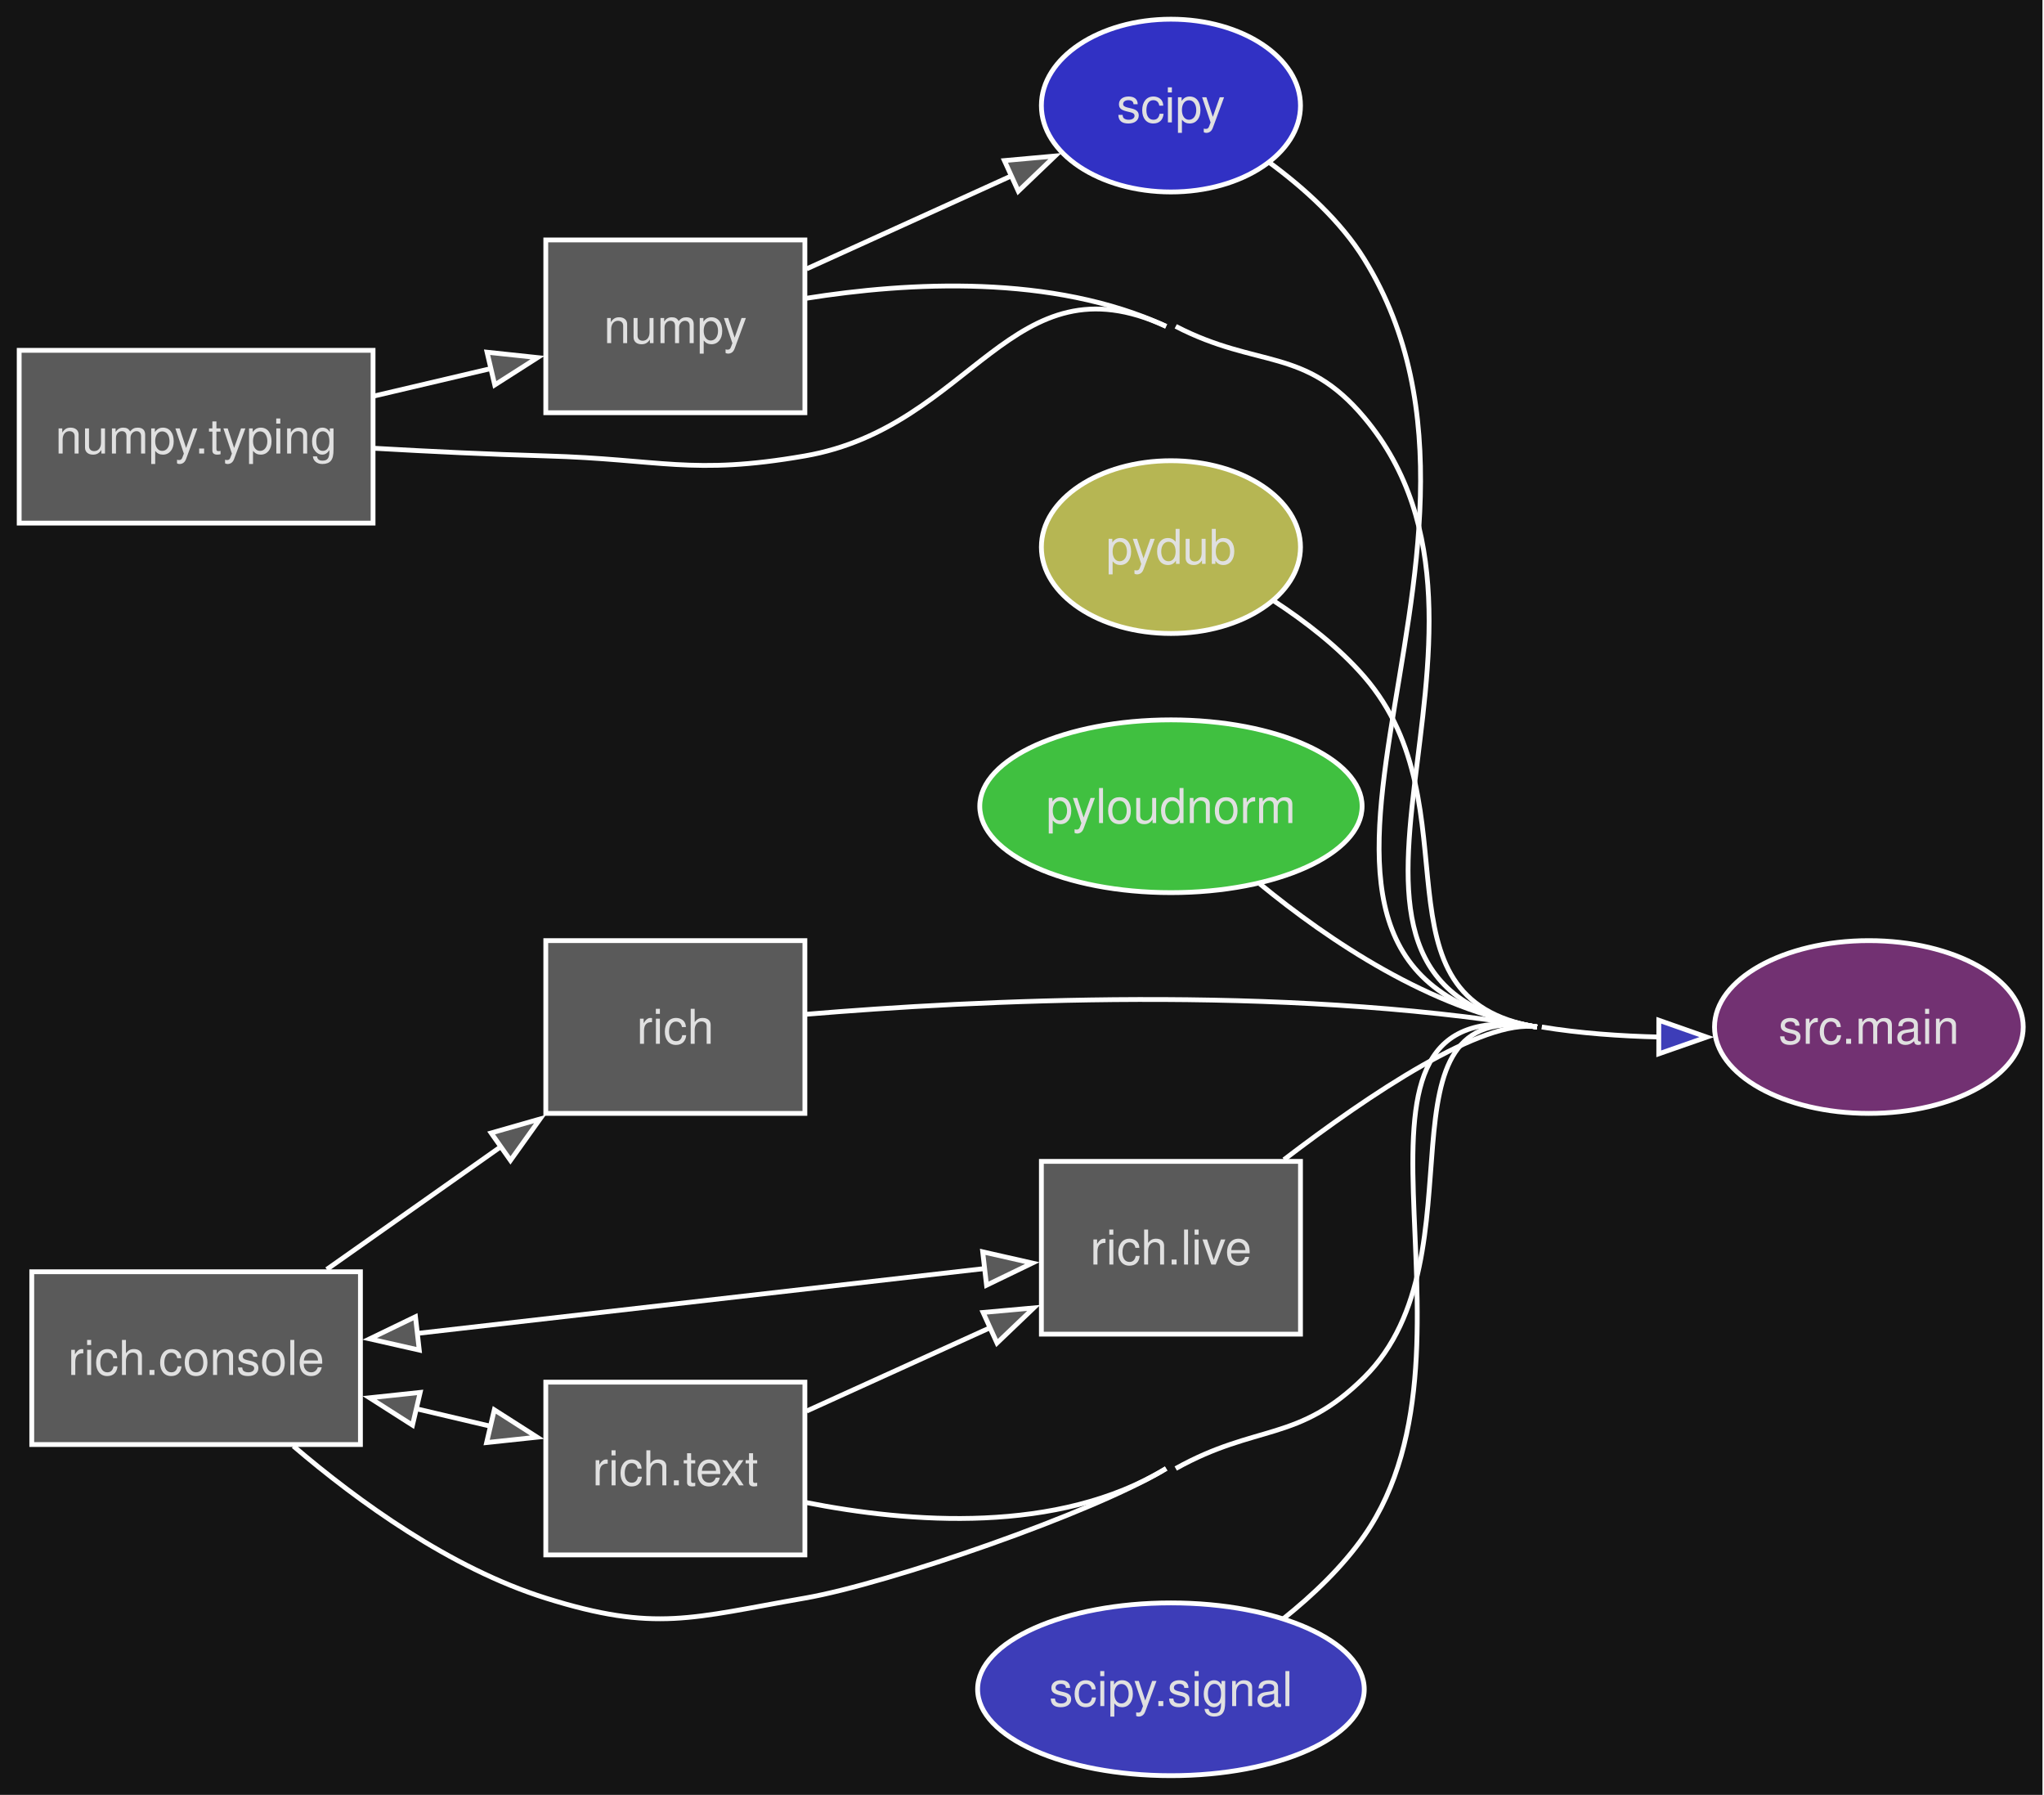
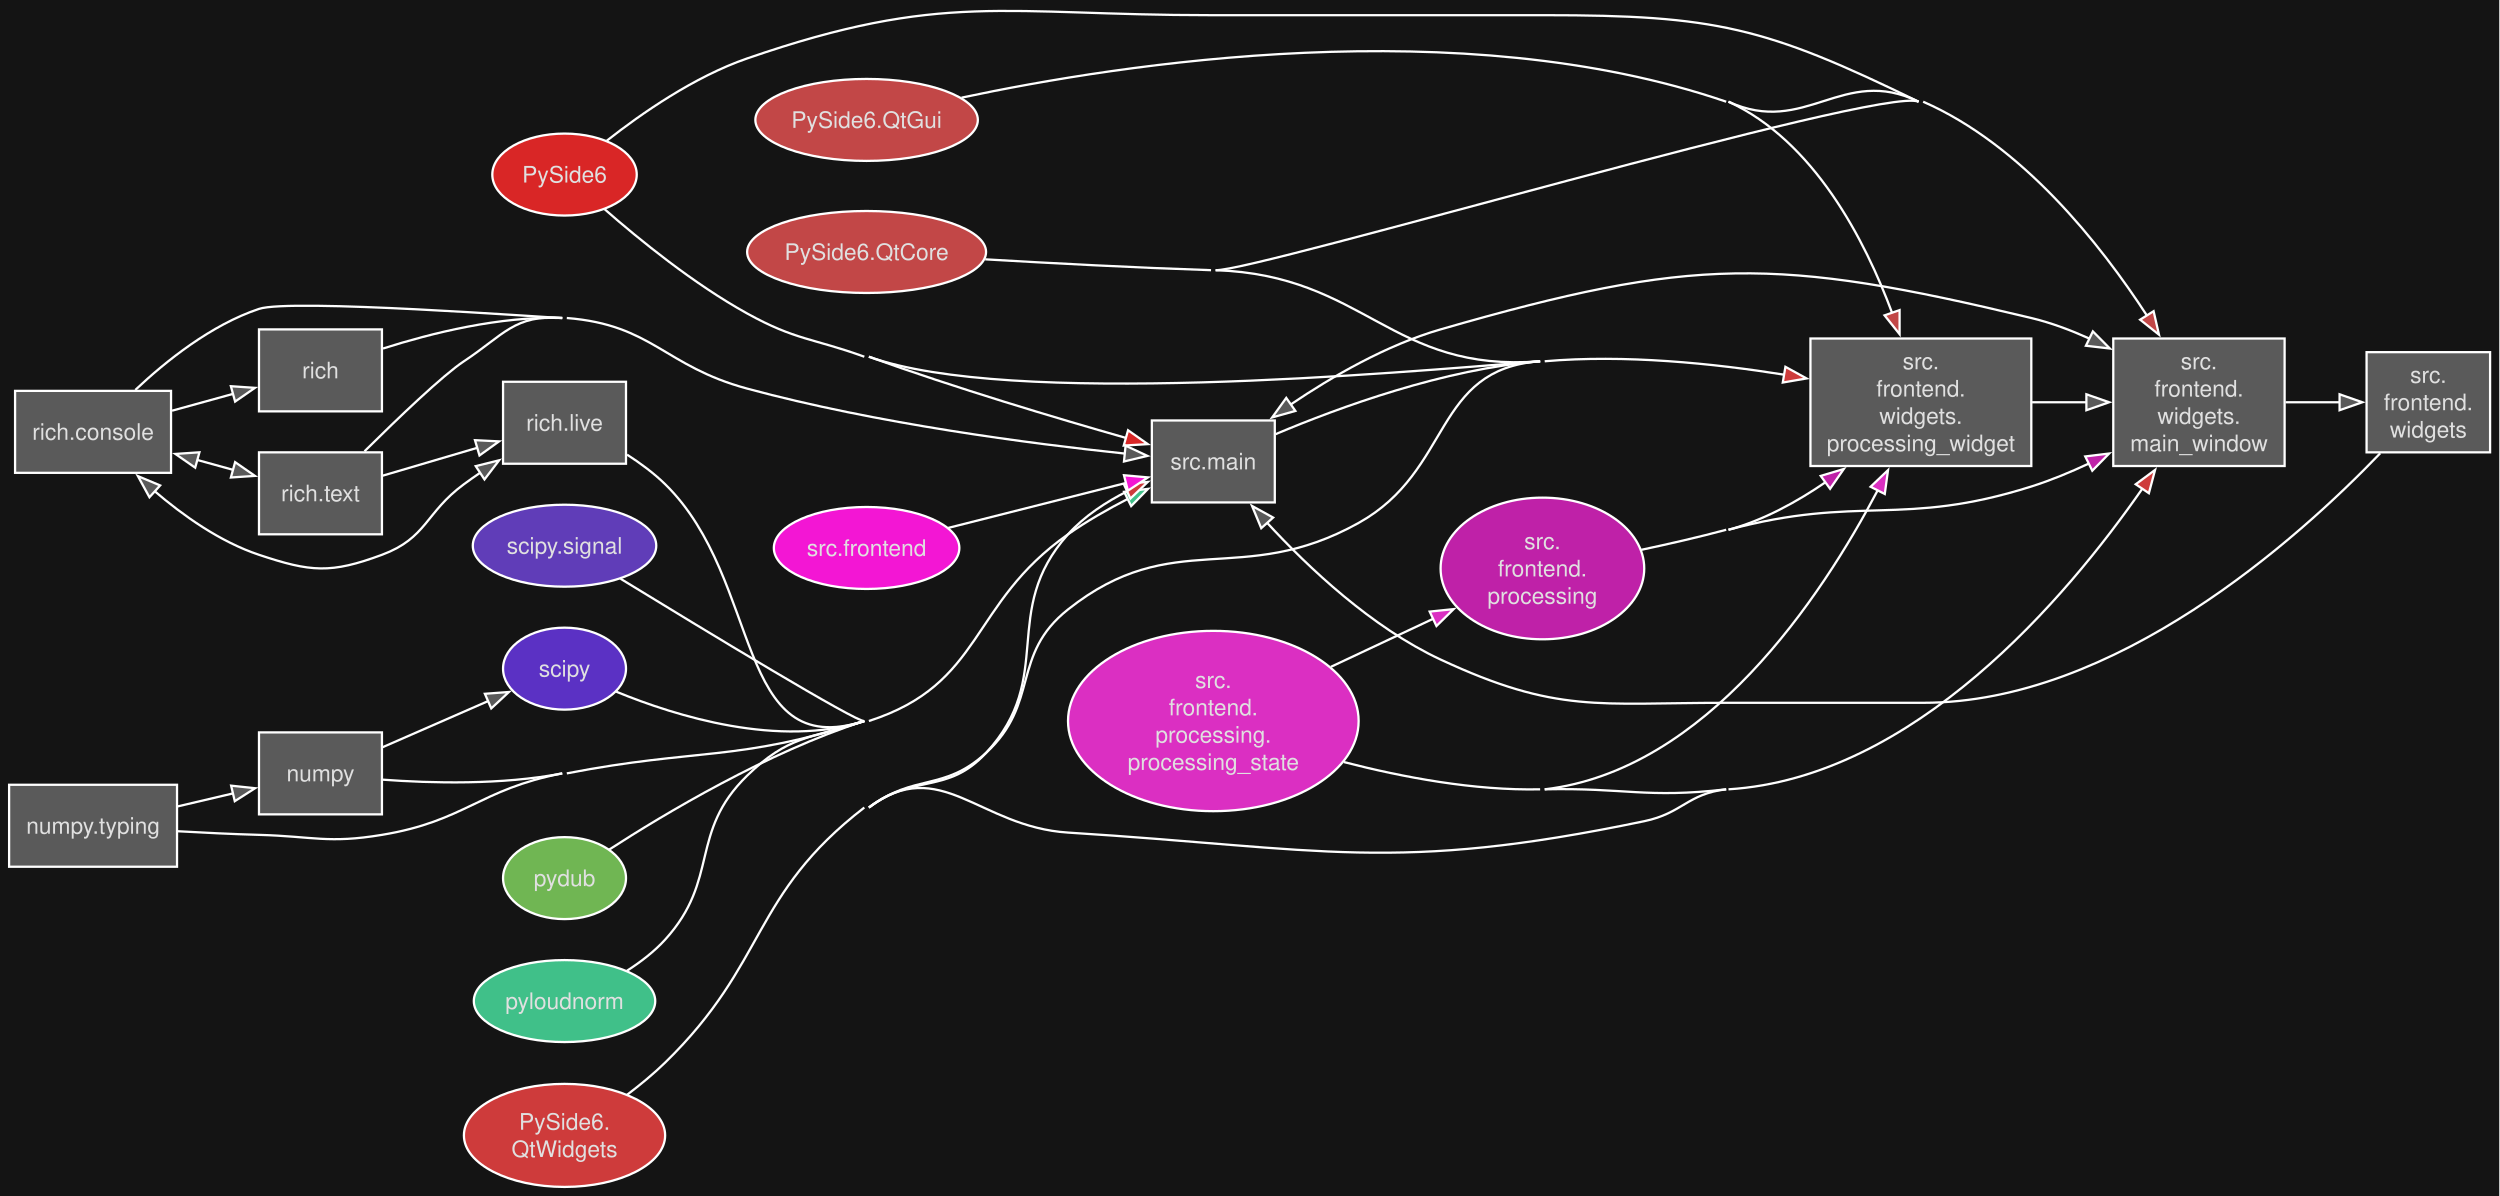
- <svg xmlns="http://www.w3.org/2000/svg" style="background-color:#141414" width="426pt" height="374pt" viewBox="0.00 0.00 426.00 374.00">
-   <g id="graph0" class="graph" transform="scale(1 1) rotate(0) translate(4 370)">
+ <svg xmlns="http://www.w3.org/2000/svg" style="background-color:#141414" width="1098pt" height="525pt" viewBox="0.00 0.00 1098.00 525.00">
+   <g id="graph0" class="graph" transform="scale(1 1) rotate(0) translate(4 521.3)">
    <style>.edge&gt;path:hover{stroke-width:8}</style>
-     <polygon fill="#141414" stroke="none" points="-4,4 -4,-370 421.67,-370 421.67,4 -4,4" />
+     <polygon fill="#141414" stroke="none" points="-4,4 -4,-521.3 1093.65,-521.3 1093.65,4 -4,4" />
    <g id="node1" class="node">
      <style>.edge&gt;path:hover{stroke-width:8}</style>
-       <polygon fill="#5a5a5a" stroke="#ffffff" points="163.75,-320 109.75,-320 109.75,-284 163.75,-284 163.75,-320" />
-       <text xml:space="preserve" text-anchor="middle" x="136.75" y="-298.5" font-family="Helvetica,sans-Serif" font-size="10.00" fill="#e0e0e0">numpy</text>
+       <polygon fill="#5a5a5a" stroke="#ffffff" points="163.75,-199.63 109.75,-199.63 109.75,-163.63 163.75,-163.63 163.75,-199.63" />
+       <text xml:space="preserve" text-anchor="middle" x="136.75" y="-178.13" font-family="Helvetica,sans-Serif" font-size="10.00" fill="#e0e0e0">numpy</text>
+     </g>
+     <g id="node13" class="node">
+       <style>.edge&gt;path:hover{stroke-width:8}</style>
+       <ellipse fill="#5b31c4" stroke="#ffffff" cx="243.94" cy="-227.63" rx="27" ry="18" />
+       <text xml:space="preserve" text-anchor="middle" x="243.94" y="-224.13" font-family="Helvetica,sans-Serif" font-size="10.00" fill="#e0e0e0">scipy</text>
+     </g>
+     <g id="edge1" class="edge">
+       <style>.edge&gt;path:hover{stroke-width:8}</style>
+       <path fill="none" stroke="#ffffff" d="M164.02,-193.12C178.13,-199.28 195.63,-206.94 210.57,-213.47" />
+       <polygon fill="#5a5a5a" stroke="#ffffff" points="208.96,-216.59 219.52,-217.38 211.76,-210.17 208.96,-216.59" />
+     </g>
+     <g id="node21" class="node">
+       <style>.edge&gt;path:hover{stroke-width:8}</style>
+       <polygon fill="#5a5a5a" stroke="#ffffff" points="555.89,-336.63 501.89,-336.63 501.89,-300.63 555.89,-300.63 555.89,-336.63" />
+       <text xml:space="preserve" text-anchor="middle" x="528.89" y="-315.13" font-family="Helvetica,sans-Serif" font-size="10.00" fill="#e0e0e0">src.main</text>
+     </g>
+     <g id="edge2" class="edge">
+       <style>.edge&gt;path:hover{stroke-width:8}</style>
+       <path fill="none" stroke="#ffffff" d="M163.95,-178.88C185.4,-177.29 216.41,-176.48 242.94,-181.63" />
+     </g>
+     <g id="node2" class="node">
+       <style>.edge&gt;path:hover{stroke-width:8}</style>
+       <polygon fill="#5a5a5a" stroke="#ffffff" points="73.75,-176.63 0,-176.63 0,-140.63 73.75,-140.63 73.75,-176.63" />
+       <text xml:space="preserve" text-anchor="middle" x="36.88" y="-155.13" font-family="Helvetica,sans-Serif" font-size="10.00" fill="#e0e0e0">numpy.typing</text>
+     </g>
+     <g id="edge3" class="edge">
+       <style>.edge&gt;path:hover{stroke-width:8}</style>
+       <path fill="none" stroke="#ffffff" d="M74.04,-167.13C82.04,-169.01 90.52,-171 98.55,-172.89" />
+       <polygon fill="#5a5a5a" stroke="#ffffff" points="97.51,-176.24 108.04,-175.12 99.11,-169.42 97.51,-176.24" />
+     </g>
+     <g id="edge4" class="edge">
+       <style>.edge&gt;path:hover{stroke-width:8}</style>
+       <path fill="none" stroke="#ffffff" d="M244.94,-181.63C302.83,-192.85 319.47,-186.57 375.61,-204.63" />
+       <path fill="none" stroke="#ffffff" d="M74.05,-156.22C85.47,-155.57 98.13,-154.95 109.75,-154.63 133.74,-153.96 140.07,-150.7 163.75,-154.63 200.44,-160.71 206.44,-174.55 242.94,-181.63" />
+     </g>
+     <g id="node3" class="node">
+       <style>.edge&gt;path:hover{stroke-width:8}</style>
+       <ellipse fill="#70b653" stroke="#ffffff" cx="243.94" cy="-135.63" rx="27" ry="18" />
+       <text xml:space="preserve" text-anchor="middle" x="243.94" y="-132.13" font-family="Helvetica,sans-Serif" font-size="10.00" fill="#e0e0e0">pydub</text>
+     </g>
+     <g id="edge5" class="edge">
+       <style>.edge&gt;path:hover{stroke-width:8}</style>
+       <path fill="none" stroke="#ffffff" d="M263.49,-148.12C288.02,-163.99 333.11,-190.96 375.61,-204.63" />
+     </g>
+     <g id="node4" class="node">
+       <style>.edge&gt;path:hover{stroke-width:8}</style>
+       <ellipse fill="#40c089" stroke="#ffffff" cx="243.94" cy="-81.63" rx="39.84" ry="18" />
+       <text xml:space="preserve" text-anchor="middle" x="243.94" y="-78.13" font-family="Helvetica,sans-Serif" font-size="10.00" fill="#e0e0e0">pyloudnorm</text>
+     </g>
+     <g id="edge6" class="edge">
+       <style>.edge&gt;path:hover{stroke-width:8}</style>
+       <path fill="none" stroke="#ffffff" d="M271.37,-94.94C277.38,-98.79 283.38,-103.39 288.14,-108.63 312.21,-135.1 298.5,-155.68 324.14,-180.63 342.23,-198.23 351.58,-196.9 375.61,-204.63" />
+       <path fill="none" stroke="#ffffff" d="M377.61,-204.63C428.33,-220.95 421.46,-256.01 465.07,-286.63 473.21,-292.34 482.5,-297.65 491.4,-302.23" />
+       <polygon fill="#40c089" stroke="#ffffff" points="489.71,-305.3 500.22,-306.6 492.81,-299.03 489.71,-305.3" />
+     </g>
+     <g id="node5" class="node">
+       <style>.edge&gt;path:hover{stroke-width:8}</style>
+       <ellipse fill="#d92626" stroke="#ffffff" cx="243.94" cy="-444.63" rx="31.72" ry="18" />
+       <text xml:space="preserve" text-anchor="middle" x="243.94" y="-441.13" font-family="Helvetica,sans-Serif" font-size="10.00" fill="#e0e0e0">PySide6</text>
+     </g>
+     <g id="node19" class="node">
+       <style>.edge&gt;path:hover{stroke-width:8}</style>
+       <polygon fill="#5a5a5a" stroke="#ffffff" points="999.4,-372.63 924.15,-372.63 924.15,-316.63 999.4,-316.63 999.4,-372.63" />
+       <text xml:space="preserve" text-anchor="middle" x="961.78" y="-359.13" font-family="Helvetica,sans-Serif" font-size="10.00" fill="#e0e0e0">src.</text>
+       <text xml:space="preserve" text-anchor="middle" x="961.78" y="-347.13" font-family="Helvetica,sans-Serif" font-size="10.00" fill="#e0e0e0">frontend.</text>
+       <text xml:space="preserve" text-anchor="middle" x="961.78" y="-335.13" font-family="Helvetica,sans-Serif" font-size="10.00" fill="#e0e0e0">widgets.</text>
+       <text xml:space="preserve" text-anchor="middle" x="961.78" y="-323.13" font-family="Helvetica,sans-Serif" font-size="10.00" fill="#e0e0e0">main_window</text>
+     </g>
+     <g id="edge7" class="edge">
+       <style>.edge&gt;path:hover{stroke-width:8}</style>
+       <path fill="none" stroke="#ffffff" d="M262.51,-459.5C277.75,-471.49 300.95,-487.62 324.14,-495.63 410.1,-525.32 436.94,-514.63 527.89,-514.63 527.89,-514.63 527.89,-514.63 674.43,-514.63 749.35,-514.63 771.34,-509.51 838.65,-476.63" />
+     </g>
+     <g id="node20" class="node">
+       <style>.edge&gt;path:hover{stroke-width:8}</style>
+       <polygon fill="#5a5a5a" stroke="#ffffff" points="888.15,-372.63 791.15,-372.63 791.15,-316.63 888.15,-316.63 888.15,-372.63" />
+       <text xml:space="preserve" text-anchor="middle" x="839.65" y="-359.13" font-family="Helvetica,sans-Serif" font-size="10.00" fill="#e0e0e0">src.</text>
+       <text xml:space="preserve" text-anchor="middle" x="839.65" y="-347.13" font-family="Helvetica,sans-Serif" font-size="10.00" fill="#e0e0e0">frontend.</text>
+       <text xml:space="preserve" text-anchor="middle" x="839.65" y="-335.13" font-family="Helvetica,sans-Serif" font-size="10.00" fill="#e0e0e0">widgets.</text>
+       <text xml:space="preserve" text-anchor="middle" x="839.65" y="-323.13" font-family="Helvetica,sans-Serif" font-size="10.00" fill="#e0e0e0">processing_widget</text>
+     </g>
+     <g id="edge8" class="edge">
+       <style>.edge&gt;path:hover{stroke-width:8}</style>
+       <path fill="none" stroke="#ffffff" d="M377.61,-364.63C439.23,-342.39 607.11,-357.46 672.43,-362.63" />
+     </g>
+     <g id="edge9" class="edge">
+       <style>.edge&gt;path:hover{stroke-width:8}</style>
+       <path fill="none" stroke="#ffffff" d="M377.61,-364.63C415.61,-350.91 459.93,-337.67 490.55,-328.95" />
+       <polygon fill="#d92626" stroke="#ffffff" points="491.44,-332.33 500.11,-326.24 489.54,-325.6 491.44,-332.33" />
+       <path fill="none" stroke="#ffffff" d="M261.5,-429.45C276.84,-416.01 300.75,-396.56 324.14,-383.63 345.48,-371.83 352.67,-372.9 375.61,-364.63" />
+     </g>
+     <g id="node6" class="node">
+       <style>.edge&gt;path:hover{stroke-width:8}</style>
+       <ellipse fill="#c24747" stroke="#ffffff" cx="376.61" cy="-410.63" rx="52.47" ry="18" />
+       <text xml:space="preserve" text-anchor="middle" x="376.61" y="-407.13" font-family="Helvetica,sans-Serif" font-size="10.00" fill="#e0e0e0">PySide6.QtCore</text>
+     </g>
+     <g id="edge10" class="edge">
+       <style>.edge&gt;path:hover{stroke-width:8}</style>
+       <path fill="none" stroke="#ffffff" d="M840.65,-476.63C884.01,-457.67 918.38,-414.37 939.06,-382.5" />
+       <polygon fill="#c24747" stroke="#ffffff" points="941.86,-384.63 944.23,-374.3 935.94,-380.89 941.86,-384.63" />
+       <path fill="none" stroke="#ffffff" d="M529.89,-402.63C547.52,-402.04 822.49,-483.69 838.65,-476.63" />
+     </g>
+     <g id="edge11" class="edge">
+       <style>.edge&gt;path:hover{stroke-width:8}</style>
+       <path fill="none" stroke="#ffffff" d="M428.71,-407.4C457.77,-405.69 494.85,-403.72 527.89,-402.63" />
+       <path fill="none" stroke="#ffffff" d="M529.89,-402.63C595.65,-400.45 606.84,-357.44 672.43,-362.63" />
+     </g>
+     <g id="node7" class="node">
+       <style>.edge&gt;path:hover{stroke-width:8}</style>
+       <ellipse fill="#c24747" stroke="#ffffff" cx="376.61" cy="-468.63" rx="48.86" ry="18" />
+       <text xml:space="preserve" text-anchor="middle" x="376.61" y="-465.13" font-family="Helvetica,sans-Serif" font-size="10.00" fill="#e0e0e0">PySide6.QtGui</text>
+     </g>
+     <g id="edge12" class="edge">
+       <style>.edge&gt;path:hover{stroke-width:8}</style>
+       <path fill="none" stroke="#ffffff" d="M755.15,-476.63C788.88,-461.15 805.31,-492.91 838.65,-476.63" />
+     </g>
+     <g id="edge13" class="edge">
+       <style>.edge&gt;path:hover{stroke-width:8}</style>
+       <path fill="none" stroke="#ffffff" d="M418.3,-478.4C488.9,-493.42 637.71,-516.53 754.15,-476.63" />
+       <path fill="none" stroke="#ffffff" d="M755.15,-476.63C792.69,-459.4 815.11,-415.96 827.12,-383.59" />
+       <polygon fill="#c24747" stroke="#ffffff" points="830.3,-385.11 830.3,-374.52 823.69,-382.8 830.3,-385.11" />
+     </g>
+     <g id="node8" class="node">
+       <style>.edge&gt;path:hover{stroke-width:8}</style>
+       <ellipse fill="#ce3b3b" stroke="#ffffff" cx="243.94" cy="-22.63" rx="44.19" ry="22.63" />
+       <text xml:space="preserve" text-anchor="middle" x="243.94" y="-25.13" font-family="Helvetica,sans-Serif" font-size="10.00" fill="#e0e0e0">PySide6.</text>
+       <text xml:space="preserve" text-anchor="middle" x="243.94" y="-13.13" font-family="Helvetica,sans-Serif" font-size="10.00" fill="#e0e0e0">QtWidgets</text>
+     </g>
+     <g id="edge14" class="edge">
+       <style>.edge&gt;path:hover{stroke-width:8}</style>
+       <path fill="none" stroke="#ffffff" d="M377.61,-166.63C408.92,-190.17 425.97,-158.08 465.07,-155.63 577.35,-148.59 608.01,-137.69 718.15,-160.63 734.96,-164.13 737.1,-172.66 754.15,-174.63" />
+       <path fill="none" stroke="#ffffff" d="M271.45,-40.5C277.19,-44.84 283.06,-49.68 288.14,-54.63 333.36,-98.72 325.61,-128.04 375.61,-166.63" />
+       <path fill="none" stroke="#ffffff" d="M755.15,-174.63C836.63,-179.75 903.38,-258.4 937.07,-306.9" />
+       <polygon fill="#ce3b3b" stroke="#ffffff" points="934,-308.61 942.51,-314.92 939.79,-304.68 934,-308.61" />
+     </g>
+     <g id="edge15" class="edge">
+       <style>.edge&gt;path:hover{stroke-width:8}</style>
+       <path fill="none" stroke="#ffffff" d="M674.43,-362.63C709.42,-365.69 748.51,-361.7 779.78,-356.71" />
+       <polygon fill="#ce3b3b" stroke="#ffffff" points="780.15,-360.2 789.43,-355.09 778.99,-353.29 780.15,-360.2" />
+       <path fill="none" stroke="#ffffff" d="M377.61,-166.63C397.78,-181.79 410.5,-173.53 429.07,-190.63 452.8,-212.47 439.8,-233.59 465.07,-253.63 511.44,-290.41 541.01,-262.81 592.7,-291.63 634.15,-314.73 625.11,-359.18 672.43,-362.63" />
+     </g>
+     <g id="edge16" class="edge">
+       <style>.edge&gt;path:hover{stroke-width:8}</style>
+       <path fill="none" stroke="#ffffff" d="M377.61,-166.63C397.78,-181.79 411.93,-172.1 429.07,-190.63 460.02,-224.07 434.71,-252.65 465.07,-286.63 472.2,-294.6 481.78,-300.86 491.31,-305.65" />
+       <polygon fill="#ce3b3b" stroke="#ffffff" points="489.58,-308.71 500.13,-309.65 492.47,-302.33 489.58,-308.71" />
    </g>
    <g id="node9" class="node">
      <style>.edge&gt;path:hover{stroke-width:8}</style>
-       <ellipse fill="#3131c4" stroke="#ffffff" cx="240.04" cy="-348" rx="27" ry="18" />
-       <text xml:space="preserve" text-anchor="middle" x="240.04" y="-344.5" font-family="Helvetica,sans-Serif" font-size="10.00" fill="#e0e0e0">scipy</text>
-     </g>
-     <g id="edge1" class="edge">
-       <style>.edge&gt;path:hover{stroke-width:8}</style>
-       <path fill="none" stroke="#ffffff" d="M164.1,-313.97C177.27,-319.95 193.32,-327.24 207.18,-333.53" />
-       <polygon fill="#5a5a5a" stroke="#ffffff" points="205.33,-336.54 215.89,-337.49 208.23,-330.16 205.33,-336.54" />
+       <polygon fill="#5a5a5a" stroke="#ffffff" points="163.75,-376.63 109.75,-376.63 109.75,-340.63 163.75,-340.63 163.75,-376.63" />
+       <text xml:space="preserve" text-anchor="middle" x="136.75" y="-355.13" font-family="Helvetica,sans-Serif" font-size="10.00" fill="#e0e0e0">rich</text>
+     </g>
+     <g id="edge17" class="edge">
+       <style>.edge&gt;path:hover{stroke-width:8}</style>
+       <path fill="none" stroke="#ffffff" d="M164.22,-368.23C185.29,-374.94 215.67,-382.55 242.94,-381.63" />
+     </g>
+     <g id="node10" class="node">
+       <style>.edge&gt;path:hover{stroke-width:8}</style>
+       <polygon fill="#5a5a5a" stroke="#ffffff" points="71.12,-349.63 2.62,-349.63 2.62,-313.63 71.12,-313.63 71.12,-349.63" />
+       <text xml:space="preserve" text-anchor="middle" x="36.88" y="-328.13" font-family="Helvetica,sans-Serif" font-size="10.00" fill="#e0e0e0">rich.console</text>
+     </g>
+     <g id="edge18" class="edge">
+       <style>.edge&gt;path:hover{stroke-width:8}</style>
+       <path fill="none" stroke="#ffffff" d="M71.56,-340.92C80.27,-343.32 89.69,-345.92 98.57,-348.37" />
+       <polygon fill="#5a5a5a" stroke="#ffffff" points="97.4,-351.68 107.97,-350.96 99.26,-344.93 97.4,-351.68" />
    </g>
    <g id="node11" class="node">
      <style>.edge&gt;path:hover{stroke-width:8}</style>
-       <ellipse fill="#723172" stroke="#ffffff" cx="385.5" cy="-156" rx="32.17" ry="18" />
-       <text xml:space="preserve" text-anchor="middle" x="385.5" y="-152.5" font-family="Helvetica,sans-Serif" font-size="10.00" fill="#e0e0e0">src.main</text>
-     </g>
-     <g id="edge2" class="edge">
-       <style>.edge&gt;path:hover{stroke-width:8}</style>
-       <path fill="none" stroke="#ffffff" d="M164.01,-307.84C185.26,-311.23 215.42,-312.94 239.04,-302" />
-     </g>
-     <g id="node2" class="node">
-       <style>.edge&gt;path:hover{stroke-width:8}</style>
-       <polygon fill="#5a5a5a" stroke="#ffffff" points="73.75,-297 0,-297 0,-261 73.75,-261 73.75,-297" />
-       <text xml:space="preserve" text-anchor="middle" x="36.88" y="-275.5" font-family="Helvetica,sans-Serif" font-size="10.00" fill="#e0e0e0">numpy.typing</text>
-     </g>
-     <g id="edge3" class="edge">
-       <style>.edge&gt;path:hover{stroke-width:8}</style>
-       <path fill="none" stroke="#ffffff" d="M74.04,-287.5C82.04,-289.38 90.52,-291.37 98.55,-293.26" />
-       <polygon fill="#5a5a5a" stroke="#ffffff" points="97.51,-296.61 108.04,-295.49 99.11,-289.79 97.51,-296.61" />
-     </g>
-     <g id="edge4" class="edge">
-       <style>.edge&gt;path:hover{stroke-width:8}</style>
-       <path fill="none" stroke="#ffffff" d="M74.05,-276.59C85.47,-275.94 98.13,-275.32 109.75,-275 133.74,-274.33 140.1,-270.89 163.75,-275 198.77,-281.09 206.78,-316.94 239.04,-302" />
-       <path fill="none" stroke="#ffffff" d="M241.04,-302C258.28,-293.11 267.86,-297.86 280.33,-283 318.05,-238.06 258.48,-165.75 316.33,-156" />
-     </g>
-     <g id="node3" class="node">
-       <style>.edge&gt;path:hover{stroke-width:8}</style>
-       <ellipse fill="#b6b653" stroke="#ffffff" cx="240.04" cy="-256" rx="27" ry="18" />
-       <text xml:space="preserve" text-anchor="middle" x="240.04" y="-252.5" font-family="Helvetica,sans-Serif" font-size="10.00" fill="#e0e0e0">pydub</text>
-     </g>
-     <g id="edge5" class="edge">
-       <style>.edge&gt;path:hover{stroke-width:8}</style>
-       <path fill="none" stroke="#ffffff" d="M261.4,-244.85C268.02,-240.53 275.02,-235.13 280.33,-229 304,-201.65 280.63,-161.88 316.33,-156" />
-     </g>
-     <g id="node4" class="node">
-       <style>.edge&gt;path:hover{stroke-width:8}</style>
-       <ellipse fill="#40c040" stroke="#ffffff" cx="240.04" cy="-202" rx="39.84" ry="18" />
-       <text xml:space="preserve" text-anchor="middle" x="240.04" y="-198.5" font-family="Helvetica,sans-Serif" font-size="10.00" fill="#e0e0e0">pyloudnorm</text>
-     </g>
-     <g id="edge6" class="edge">
-       <style>.edge&gt;path:hover{stroke-width:8}</style>
-       <path fill="none" stroke="#ffffff" d="M258.57,-185.83C272.88,-174.09 294.26,-159.63 316.33,-156" />
-     </g>
-     <g id="node5" class="node">
-       <style>.edge&gt;path:hover{stroke-width:8}</style>
-       <polygon fill="#5a5a5a" stroke="#ffffff" points="163.75,-174 109.75,-174 109.75,-138 163.75,-138 163.75,-174" />
-       <text xml:space="preserve" text-anchor="middle" x="136.75" y="-152.5" font-family="Helvetica,sans-Serif" font-size="10.00" fill="#e0e0e0">rich</text>
-     </g>
-     <g id="edge7" class="edge">
-       <style>.edge&gt;path:hover{stroke-width:8}</style>
-       <path fill="none" stroke="#ffffff" d="M163.99,-158.65C199,-161.58 262.79,-164.82 316.33,-156" />
-     </g>
-     <g id="node6" class="node">
-       <style>.edge&gt;path:hover{stroke-width:8}</style>
-       <polygon fill="#5a5a5a" stroke="#ffffff" points="71.12,-105 2.62,-105 2.62,-69 71.12,-69 71.12,-105" />
-       <text xml:space="preserve" text-anchor="middle" x="36.88" y="-83.5" font-family="Helvetica,sans-Serif" font-size="10.00" fill="#e0e0e0">rich.console</text>
-     </g>
-     <g id="edge8" class="edge">
-       <style>.edge&gt;path:hover{stroke-width:8}</style>
-       <path fill="none" stroke="#ffffff" d="M64.1,-105.49C75.27,-113.37 88.47,-122.67 100.48,-131.13" />
-       <polygon fill="#5a5a5a" stroke="#ffffff" points="98.36,-133.92 108.55,-136.83 102.39,-128.2 98.36,-133.92" />
-     </g>
-     <g id="node7" class="node">
-       <style>.edge&gt;path:hover{stroke-width:8}</style>
-       <polygon fill="#5a5a5a" stroke="#ffffff" points="267.04,-128 213.04,-128 213.04,-92 267.04,-92 267.04,-128" />
-       <text xml:space="preserve" text-anchor="middle" x="240.04" y="-106.5" font-family="Helvetica,sans-Serif" font-size="10.00" fill="#e0e0e0">rich.live</text>
-     </g>
-     <g id="edge9" class="edge">
-       <style>.edge&gt;path:hover{stroke-width:8}</style>
-       <path fill="none" stroke="#ffffff" d="M82.82,-92.14C118.52,-96.22 167.85,-101.86 201.47,-105.7" />
-       <polygon fill="#5a5a5a" stroke="#ffffff" points="83.38,-88.68 73.05,-91.02 82.59,-95.63 83.38,-88.68" />
-       <polygon fill="#5a5a5a" stroke="#ffffff" points="200.81,-109.15 211.15,-106.81 201.61,-102.2 200.81,-109.15" />
-     </g>
-     <g id="node8" class="node">
-       <style>.edge&gt;path:hover{stroke-width:8}</style>
-       <polygon fill="#5a5a5a" stroke="#ffffff" points="163.75,-82 109.75,-82 109.75,-46 163.75,-46 163.75,-82" />
-       <text xml:space="preserve" text-anchor="middle" x="136.75" y="-60.5" font-family="Helvetica,sans-Serif" font-size="10.00" fill="#e0e0e0">rich.text</text>
-     </g>
-     <g id="edge10" class="edge">
-       <style>.edge&gt;path:hover{stroke-width:8}</style>
-       <path fill="none" stroke="#ffffff" d="M82.57,-76.5C87.88,-75.25 93.26,-73.98 98.45,-72.76" />
-       <polygon fill="#5a5a5a" stroke="#ffffff" points="81.97,-73.04 73.03,-78.74 83.57,-79.86 81.97,-73.04" />
-       <polygon fill="#5a5a5a" stroke="#ffffff" points="99.02,-76.23 107.95,-70.53 97.42,-69.41 99.02,-76.23" />
-     </g>
-     <g id="edge11" class="edge">
-       <style>.edge&gt;path:hover{stroke-width:8}</style>
-       <path fill="none" stroke="#ffffff" d="M57.15,-68.67C70.69,-57.11 89.88,-43.23 109.75,-37 132.65,-29.82 140.1,-32.89 163.75,-37 181.26,-40.05 223.86,-54.75 239.04,-64" />
-       <path fill="none" stroke="#ffffff" d="M241.04,-64C257.99,-73.43 266.56,-69.34 280.33,-83 306.01,-108.48 280.66,-162.01 316.33,-156" />
-     </g>
-     <g id="edge13" class="edge">
-       <style>.edge&gt;path:hover{stroke-width:8}</style>
-       <path fill="none" stroke="#ffffff" d="M263.6,-128.36C281.41,-141.97 305.07,-157.85 316.33,-156" />
-     </g>
-     <g id="edge15" class="edge">
-       <style>.edge&gt;path:hover{stroke-width:8}</style>
-       <path fill="none" stroke="#ffffff" d="M164.1,-75.97C175.82,-81.29 189.82,-87.65 202.53,-93.42" />
-       <polygon fill="#5a5a5a" stroke="#ffffff" points="200.89,-96.52 211.45,-97.47 203.79,-90.15 200.89,-96.52" />
-     </g>
-     <g id="edge16" class="edge">
-       <style>.edge&gt;path:hover{stroke-width:8}</style>
-       <path fill="none" stroke="#ffffff" d="M163.88,-56.94C185.61,-52.63 216.51,-50.28 239.04,-64" />
-     </g>
-     <g id="edge17" class="edge">
-       <style>.edge&gt;path:hover{stroke-width:8}</style>
-       <path fill="none" stroke="#ffffff" d="M260.64,-336.08C267.84,-330.78 275.42,-323.93 280.33,-316 318.69,-254.03 244.41,-167.85 316.33,-156" />
-     </g>
-     <g id="node10" class="node">
-       <style>.edge&gt;path:hover{stroke-width:8}</style>
-       <ellipse fill="#3d3db8" stroke="#ffffff" cx="240.04" cy="-18" rx="40.29" ry="18" />
-       <text xml:space="preserve" text-anchor="middle" x="240.04" y="-14.5" font-family="Helvetica,sans-Serif" font-size="10.00" fill="#e0e0e0">scipy.signal</text>
-     </g>
-     <g id="edge18" class="edge">
-       <style>.edge&gt;path:hover{stroke-width:8}</style>
-       <path fill="none" stroke="#ffffff" d="M317.33,-156C325.23,-154.7 333.72,-154.1 341.92,-153.91" />
-       <polygon fill="#3d3db8" stroke="#ffffff" points="341.72,-157.41 351.71,-153.9 341.71,-150.41 341.72,-157.41" />
-       <path fill="none" stroke="#ffffff" d="M263.48,-32.71C269.61,-37.61 275.81,-43.5 280.33,-50 308.72,-90.86 267.24,-164.09 316.33,-156" />
+       <polygon fill="#5a5a5a" stroke="#ffffff" points="270.94,-353.63 216.94,-353.63 216.94,-317.63 270.94,-317.63 270.94,-353.63" />
+       <text xml:space="preserve" text-anchor="middle" x="243.94" y="-332.13" font-family="Helvetica,sans-Serif" font-size="10.00" fill="#e0e0e0">rich.live</text>
+     </g>
+     <g id="edge19" class="edge">
+       <style>.edge&gt;path:hover{stroke-width:8}</style>
+       <path fill="none" stroke="#ffffff" d="M63.65,-305.81C76.39,-294.86 92.67,-283.33 109.75,-277.63 132.52,-270.03 141.25,-269.28 163.75,-277.63 183.54,-284.98 182.75,-296.11 199.75,-308.63 202.06,-310.33 204.47,-312.03 206.93,-313.7" />
+       <polygon fill="#5a5a5a" stroke="#ffffff" points="61.64,-302.91 56.56,-312.2 66.33,-308.1 61.64,-302.91" />
+       <polygon fill="#5a5a5a" stroke="#ffffff" points="204.94,-316.58 215.22,-319.14 208.78,-310.73 204.94,-316.58" />
+     </g>
+     <g id="node12" class="node">
+       <style>.edge&gt;path:hover{stroke-width:8}</style>
+       <polygon fill="#5a5a5a" stroke="#ffffff" points="163.75,-322.63 109.75,-322.63 109.75,-286.63 163.75,-286.63 163.75,-322.63" />
+       <text xml:space="preserve" text-anchor="middle" x="136.75" y="-301.13" font-family="Helvetica,sans-Serif" font-size="10.00" fill="#e0e0e0">rich.text</text>
+     </g>
+     <g id="edge20" class="edge">
+       <style>.edge&gt;path:hover{stroke-width:8}</style>
+       <path fill="none" stroke="#ffffff" d="M82.57,-319.3C87.88,-317.83 93.26,-316.35 98.45,-314.92" />
+       <polygon fill="#5a5a5a" stroke="#ffffff" points="81.73,-315.9 73.02,-321.93 83.59,-322.65 81.73,-315.9" />
+       <polygon fill="#5a5a5a" stroke="#ffffff" points="99.26,-318.33 107.97,-312.29 97.4,-311.58 99.26,-318.33" />
+     </g>
+     <g id="edge21" class="edge">
+       <style>.edge&gt;path:hover{stroke-width:8}</style>
+       <path fill="none" stroke="#ffffff" d="M55.43,-350.04C68.91,-362.76 88.73,-378.61 109.75,-385.63 123.62,-390.26 235.4,-381.88 242.94,-381.63" />
+     </g>
+     <g id="edge23" class="edge">
+       <style>.edge&gt;path:hover{stroke-width:8}</style>
+       <path fill="none" stroke="#ffffff" d="M271.4,-321.62C277.28,-317.85 283.21,-313.45 288.14,-308.63 331.29,-266.37 318.11,-186.13 375.61,-204.63" />
+     </g>
+     <g id="edge25" class="edge">
+       <style>.edge&gt;path:hover{stroke-width:8}</style>
+       <path fill="none" stroke="#ffffff" d="M164.02,-312.37C176.7,-316.11 192.13,-320.65 205.97,-324.73" />
+       <polygon fill="#5a5a5a" stroke="#ffffff" points="204.61,-327.98 215.19,-327.45 206.59,-321.26 204.61,-327.98" />
+     </g>
+     <g id="edge26" class="edge">
+       <style>.edge&gt;path:hover{stroke-width:8}</style>
+       <path fill="none" stroke="#ffffff" d="M156.09,-323.09C170.82,-337.67 190.52,-356.54 199.75,-362.63 217.26,-374.18 222.04,-383.28 242.94,-381.63" />
+       <path fill="none" stroke="#ffffff" d="M244.94,-381.63C282.62,-378.64 287.65,-360.51 324.14,-350.63 380.92,-335.25 448.73,-326.43 490.03,-322.09" />
+       <polygon fill="#5a5a5a" stroke="#ffffff" points="490.35,-325.57 499.95,-321.08 489.65,-318.61 490.35,-325.57" />
+     </g>
+     <g id="edge27" class="edge">
+       <style>.edge&gt;path:hover{stroke-width:8}</style>
+       <path fill="none" stroke="#ffffff" d="M266.65,-217.52C292.94,-206.71 338.33,-192.64 375.61,-204.63" />
+     </g>
+     <g id="node14" class="node">
+       <style>.edge&gt;path:hover{stroke-width:8}</style>
+       <ellipse fill="#603db8" stroke="#ffffff" cx="243.94" cy="-281.63" rx="40.29" ry="18" />
+       <text xml:space="preserve" text-anchor="middle" x="243.94" y="-278.13" font-family="Helvetica,sans-Serif" font-size="10.00" fill="#e0e0e0">scipy.signal</text>
+     </g>
+     <g id="edge28" class="edge">
+       <style>.edge&gt;path:hover{stroke-width:8}</style>
+       <path fill="none" stroke="#ffffff" d="M268.55,-267.11C305.4,-244.54 372.7,-203.69 375.61,-204.63" />
+     </g>
+     <g id="node15" class="node">
+       <style>.edge&gt;path:hover{stroke-width:8}</style>
+       <ellipse fill="#f316d4" stroke="#ffffff" cx="376.61" cy="-280.63" rx="40.74" ry="18" />
+       <text xml:space="preserve" text-anchor="middle" x="376.61" y="-277.13" font-family="Helvetica,sans-Serif" font-size="10.00" fill="#e0e0e0">src.frontend</text>
+     </g>
+     <g id="edge29" class="edge">
+       <style>.edge&gt;path:hover{stroke-width:8}</style>
+       <path fill="none" stroke="#ffffff" d="M412.46,-289.44C435.86,-295.36 466.66,-303.14 490.55,-309.19" />
+       <polygon fill="#f316d4" stroke="#ffffff" points="489.65,-312.57 500.2,-311.63 491.36,-305.78 489.65,-312.57" />
+     </g>
+     <g id="node16" class="node">
+       <style>.edge&gt;path:hover{stroke-width:8}</style>
+       <ellipse fill="#bf21a8" stroke="#ffffff" cx="673.43" cy="-271.63" rx="44.72" ry="31.11" />
+       <text xml:space="preserve" text-anchor="middle" x="673.43" y="-280.13" font-family="Helvetica,sans-Serif" font-size="10.00" fill="#e0e0e0">src.</text>
+       <text xml:space="preserve" text-anchor="middle" x="673.43" y="-268.13" font-family="Helvetica,sans-Serif" font-size="10.00" fill="#e0e0e0">frontend.</text>
+       <text xml:space="preserve" text-anchor="middle" x="673.43" y="-256.13" font-family="Helvetica,sans-Serif" font-size="10.00" fill="#e0e0e0">processing</text>
+     </g>
+     <g id="edge30" class="edge">
+       <style>.edge&gt;path:hover{stroke-width:8}</style>
+       <path fill="none" stroke="#ffffff" d="M716.83,-279.81C728.95,-282.38 742.13,-285.4 754.15,-288.63" />
+       <path fill="none" stroke="#ffffff" d="M755.15,-288.63C812.82,-304.11 831.23,-289.61 888.15,-307.63 896.6,-310.3 905.25,-313.88 913.51,-317.76" />
+       <polygon fill="#bf21a8" stroke="#ffffff" points="911.84,-320.83 922.35,-322.12 914.93,-314.56 911.84,-320.83" />
+     </g>
+     <g id="edge31" class="edge">
+       <style>.edge&gt;path:hover{stroke-width:8}</style>
+       <path fill="none" stroke="#ffffff" d="M755.15,-288.63C770.35,-292.71 785.19,-300.85 798.05,-309.7" />
+       <polygon fill="#bf21a8" stroke="#ffffff" points="795.66,-312.29 805.81,-315.33 799.77,-306.62 795.66,-312.29" />
+     </g>
+     <g id="node17" class="node">
+       <style>.edge&gt;path:hover{stroke-width:8}</style>
+       <ellipse fill="#db2fc2" stroke="#ffffff" cx="528.89" cy="-204.63" rx="63.82" ry="39.6" />
+       <text xml:space="preserve" text-anchor="middle" x="528.89" y="-219.13" font-family="Helvetica,sans-Serif" font-size="10.00" fill="#e0e0e0">src.</text>
+       <text xml:space="preserve" text-anchor="middle" x="528.89" y="-207.13" font-family="Helvetica,sans-Serif" font-size="10.00" fill="#e0e0e0">frontend.</text>
+       <text xml:space="preserve" text-anchor="middle" x="528.89" y="-195.13" font-family="Helvetica,sans-Serif" font-size="10.00" fill="#e0e0e0">processing.</text>
+       <text xml:space="preserve" text-anchor="middle" x="528.89" y="-183.13" font-family="Helvetica,sans-Serif" font-size="10.00" fill="#e0e0e0">processing_state</text>
+     </g>
+     <g id="edge32" class="edge">
+       <style>.edge&gt;path:hover{stroke-width:8}</style>
+       <path fill="none" stroke="#ffffff" d="M580.54,-228.44C595.23,-235.34 611.18,-242.84 625.62,-249.62" />
+       <polygon fill="#db2fc2" stroke="#ffffff" points="623.91,-252.69 634.45,-253.78 626.89,-246.35 623.91,-252.69" />
+     </g>
+     <g id="edge33" class="edge">
+       <style>.edge&gt;path:hover{stroke-width:8}</style>
+       <path fill="none" stroke="#ffffff" d="M586.2,-186.61C612.19,-179.89 643.61,-174.01 672.43,-174.63" />
+       <path fill="none" stroke="#ffffff" d="M674.43,-174.63C709.85,-175.38 718.95,-170.57 754.15,-174.63" />
+     </g>
+     <g id="edge34" class="edge">
+       <style>.edge&gt;path:hover{stroke-width:8}</style>
+       <path fill="none" stroke="#ffffff" d="M674.43,-174.63C745.44,-182.94 795.85,-258.67 820.82,-306.21" />
+       <polygon fill="#db2fc2" stroke="#ffffff" points="817.56,-307.51 825.22,-314.83 823.79,-304.33 817.56,-307.51" />
+     </g>
+     <g id="node18" class="node">
+       <style>.edge&gt;path:hover{stroke-width:8}</style>
+       <polygon fill="#5a5a5a" stroke="#ffffff" points="1089.65,-366.63 1035.4,-366.63 1035.4,-322.63 1089.65,-322.63 1089.65,-366.63" />
+       <text xml:space="preserve" text-anchor="middle" x="1062.53" y="-353.13" font-family="Helvetica,sans-Serif" font-size="10.00" fill="#e0e0e0">src.</text>
+       <text xml:space="preserve" text-anchor="middle" x="1062.53" y="-341.13" font-family="Helvetica,sans-Serif" font-size="10.00" fill="#e0e0e0">frontend.</text>
+       <text xml:space="preserve" text-anchor="middle" x="1062.53" y="-329.13" font-family="Helvetica,sans-Serif" font-size="10.00" fill="#e0e0e0">widgets</text>
+     </g>
+     <g id="edge35" class="edge">
+       <style>.edge&gt;path:hover{stroke-width:8}</style>
+       <path fill="none" stroke="#ffffff" d="M1041.41,-322.24C1005.24,-284.58 925.08,-212.63 840.65,-212.63 754.15,-212.63 754.15,-212.63 754.15,-212.63 697.76,-212.63 679.82,-207.81 628.7,-231.63 598.57,-245.67 570.77,-271.85 552.39,-291.83" />
+       <polygon fill="#5a5a5a" stroke="#ffffff" points="549.94,-289.32 545.88,-299.11 555.15,-293.99 549.94,-289.32" />
+     </g>
+     <g id="edge36" class="edge">
+       <style>.edge&gt;path:hover{stroke-width:8}</style>
+       <path fill="none" stroke="#ffffff" d="M999.83,-344.63C1007.61,-344.63 1015.82,-344.63 1023.63,-344.63" />
+       <polygon fill="#5a5a5a" stroke="#ffffff" points="1023.54,-348.13 1033.54,-344.63 1023.54,-341.13 1023.54,-348.13" />
+     </g>
+     <g id="edge38" class="edge">
+       <style>.edge&gt;path:hover{stroke-width:8}</style>
+       <path fill="none" stroke="#ffffff" d="M888.48,-344.63C896.39,-344.63 904.6,-344.63 912.52,-344.63" />
+       <polygon fill="#5a5a5a" stroke="#ffffff" points="912.34,-348.13 922.34,-344.63 912.34,-341.13 912.34,-348.13" />
+     </g>
+     <g id="edge39" class="edge">
+       <style>.edge&gt;path:hover{stroke-width:8}</style>
+       <path fill="none" stroke="#ffffff" d="M562.82,-343.61C581.17,-356.02 605.05,-369.81 628.7,-376.63 739.52,-408.59 776.01,-408.55 888.15,-381.63 896.76,-379.56 905.5,-376.29 913.8,-372.54" />
+       <polygon fill="#5a5a5a" stroke="#ffffff" points="564.93,-340.82 554.73,-337.96 560.92,-346.55 564.93,-340.82" />
+       <polygon fill="#5a5a5a" stroke="#ffffff" points="915.19,-375.75 922.66,-368.23 912.13,-369.45 915.19,-375.75" />
+     </g>
+     <g id="edge40" class="edge">
+       <style>.edge&gt;path:hover{stroke-width:8}</style>
+       <path fill="none" stroke="#ffffff" d="M556.25,-330.62C584.35,-342.48 630.47,-359.31 672.43,-362.63" />
    </g>
  </g>
</svg>
